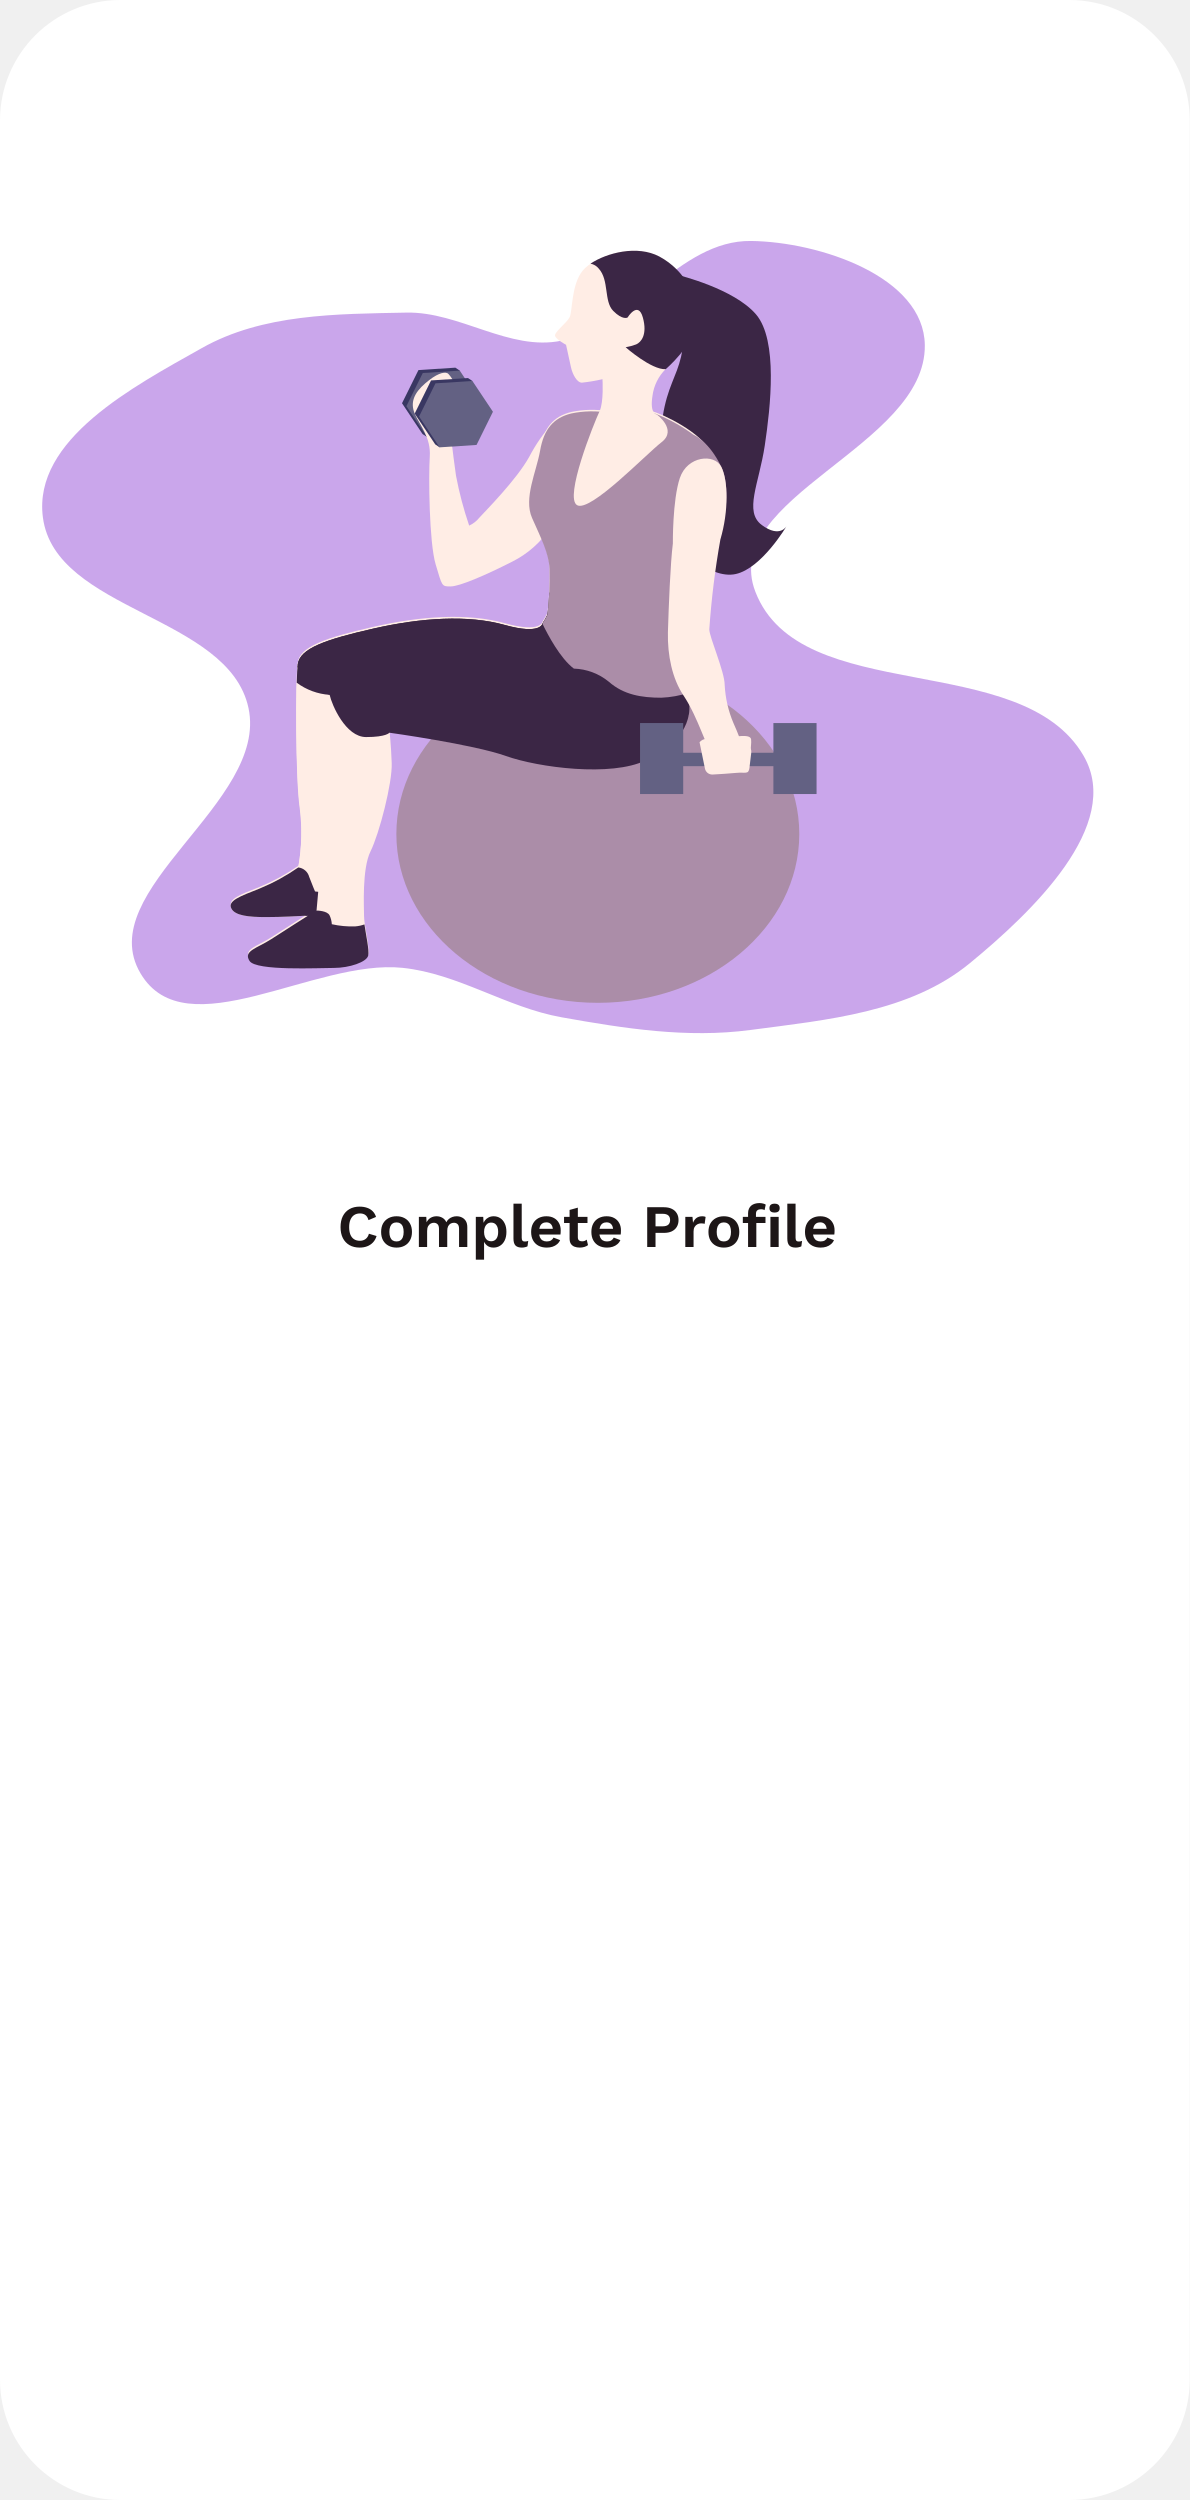
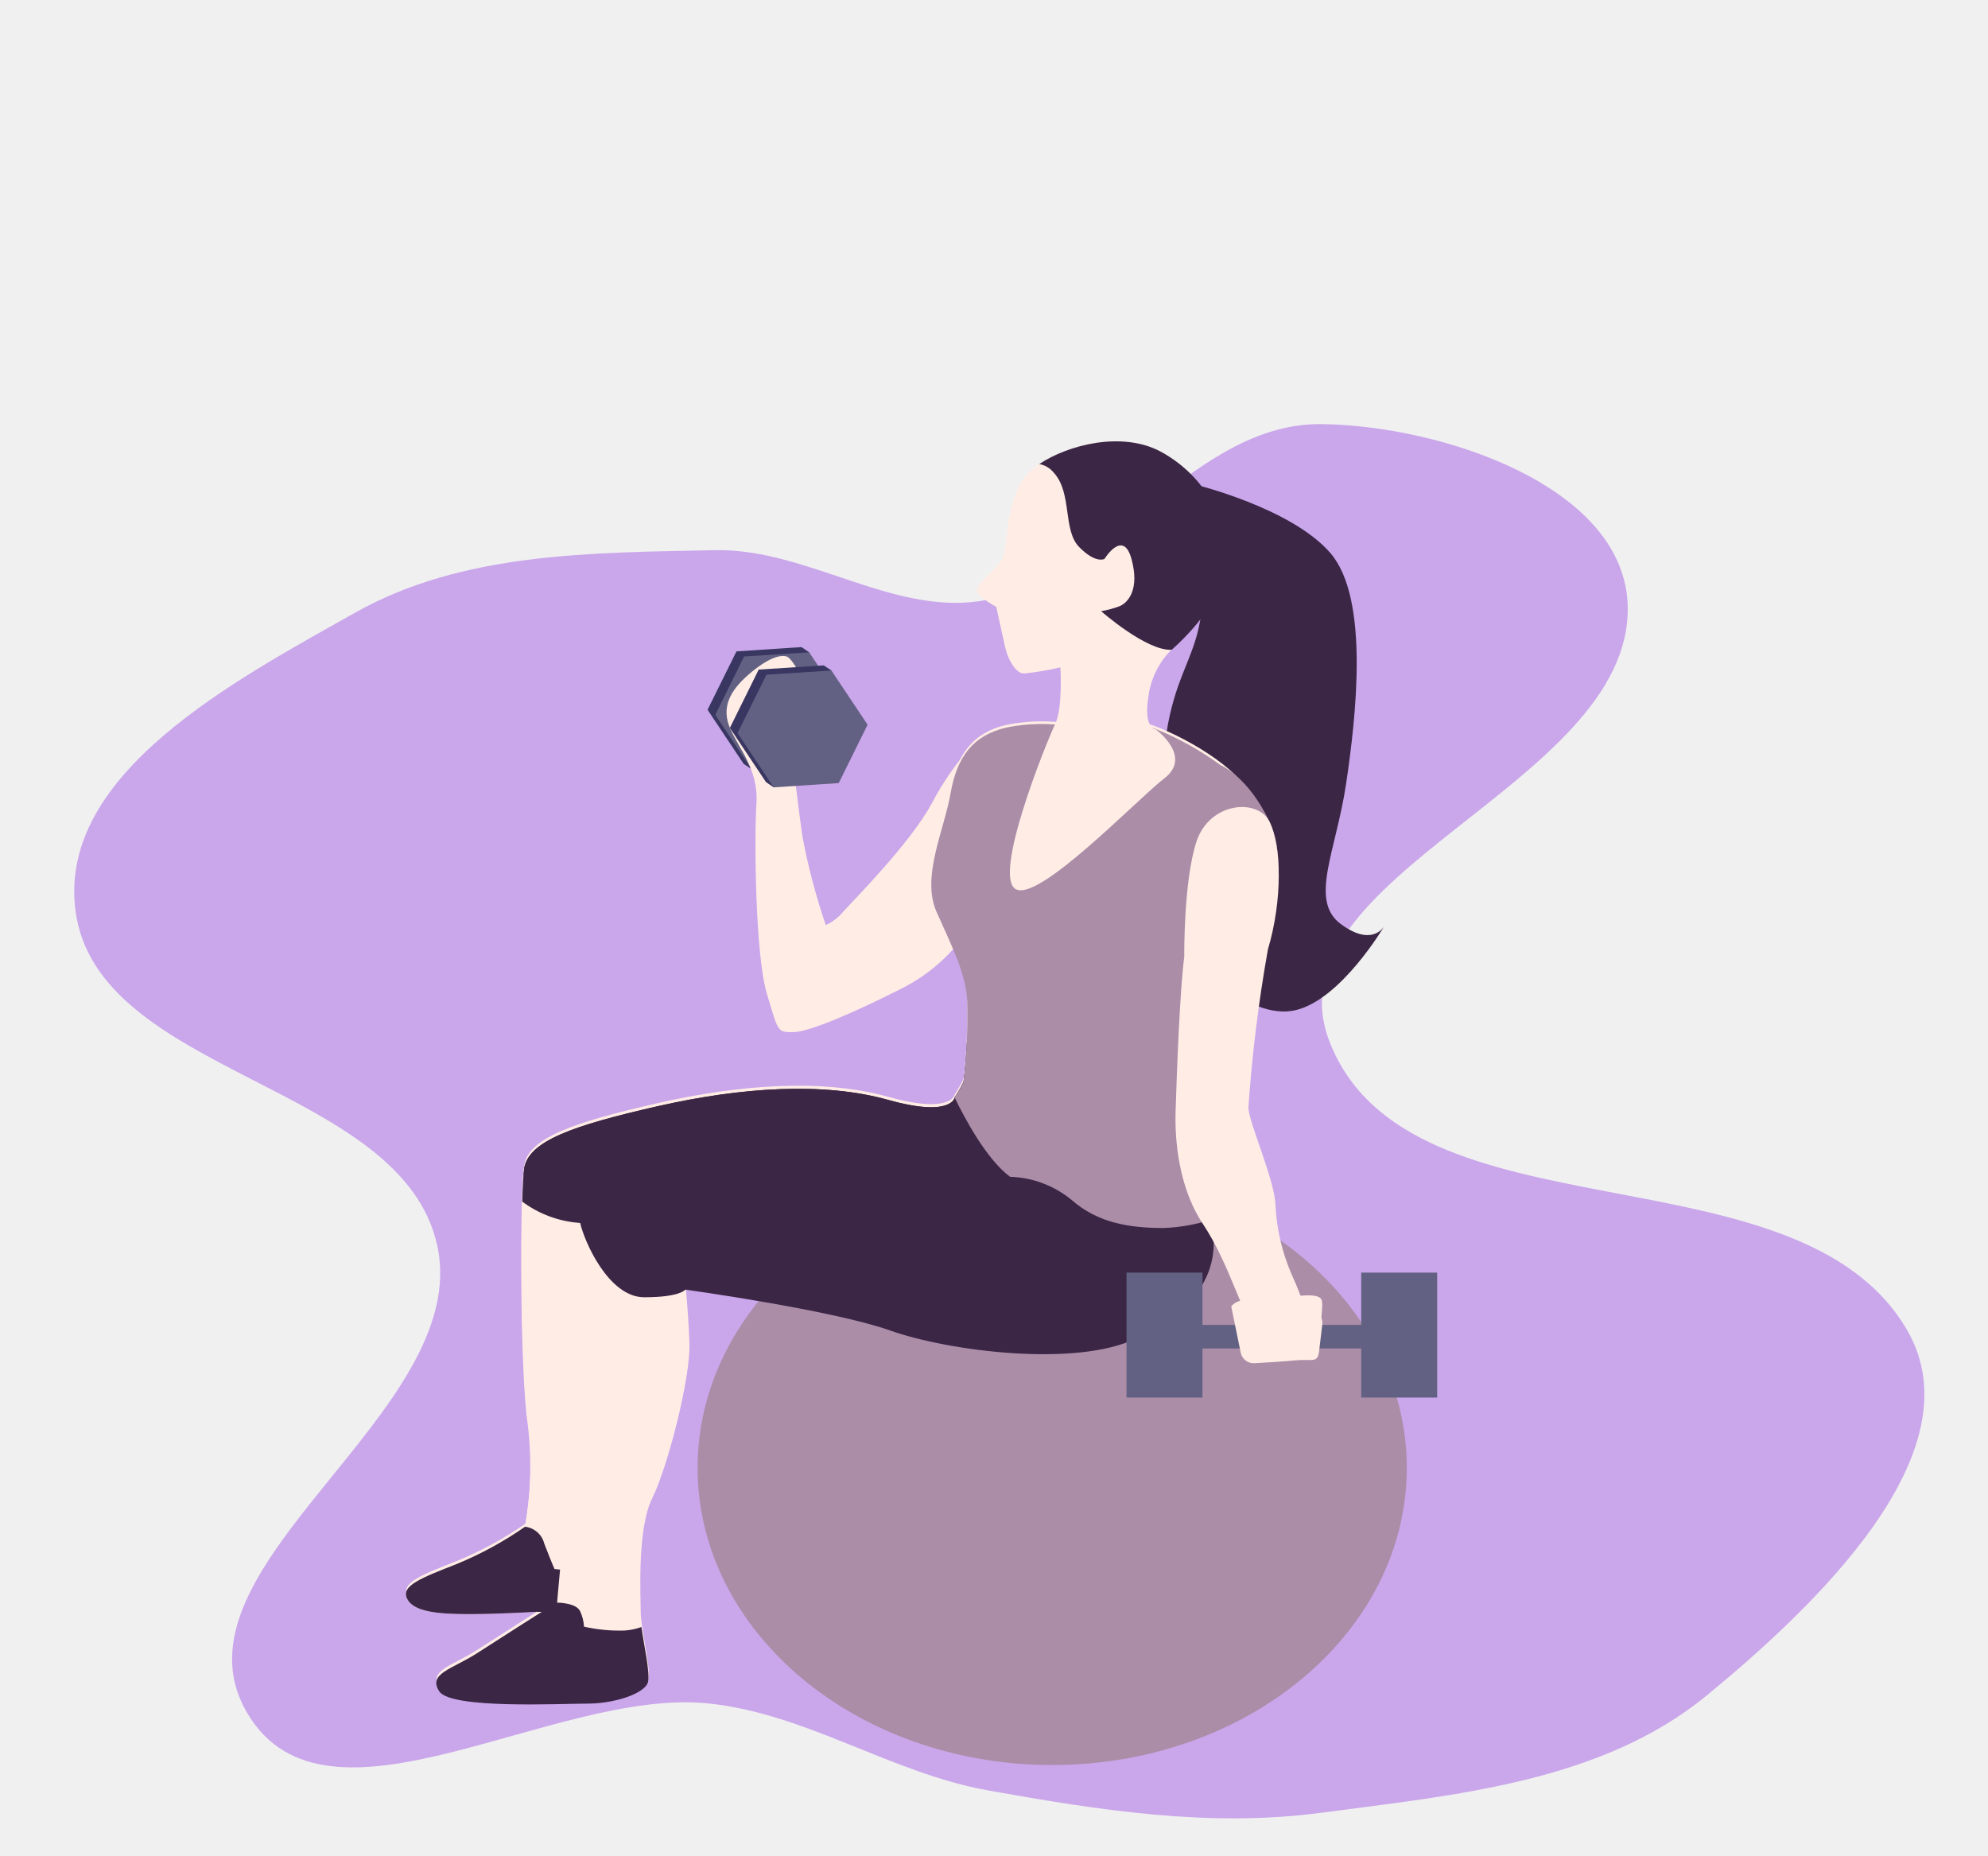
- <svg xmlns="http://www.w3.org/2000/svg" width="395" height="830" viewBox="0 0 395 830" fill="none">
-   <rect width="395" height="830" rx="40" fill="white" />
-   <path d="M125.02 410.36C124.767 411.213 124.367 411.927 123.82 412.5C123.273 413.073 122.627 413.5 121.88 413.78C121.133 414.06 120.313 414.2 119.42 414.2C118.113 414.2 116.98 413.927 116.02 413.38C115.073 412.833 114.34 412.053 113.82 411.04C113.313 410.027 113.06 408.813 113.06 407.4C113.06 405.987 113.313 404.773 113.82 403.76C114.34 402.747 115.073 401.967 116.02 401.42C116.98 400.873 118.1 400.6 119.38 400.6C120.287 400.6 121.107 400.727 121.84 400.98C122.573 401.22 123.193 401.593 123.7 402.1C124.22 402.607 124.6 403.247 124.84 404.02L122.34 405.08C122.113 404.28 121.767 403.713 121.3 403.38C120.833 403.033 120.233 402.86 119.5 402.86C118.78 402.86 118.147 403.033 117.6 403.38C117.067 403.727 116.653 404.24 116.36 404.92C116.067 405.587 115.92 406.413 115.92 407.4C115.92 408.373 116.053 409.2 116.32 409.88C116.6 410.56 117.007 411.073 117.54 411.42C118.073 411.767 118.727 411.94 119.5 411.94C120.22 411.94 120.84 411.747 121.36 411.36C121.893 410.973 122.267 410.387 122.48 409.6L125.02 410.36ZM131.652 403.8C132.666 403.8 133.552 404.007 134.312 404.42C135.086 404.833 135.686 405.427 136.112 406.2C136.552 406.973 136.772 407.907 136.772 409C136.772 410.08 136.552 411.013 136.112 411.8C135.686 412.573 135.086 413.167 134.312 413.58C133.552 413.993 132.666 414.2 131.652 414.2C130.652 414.2 129.766 413.993 128.992 413.58C128.219 413.167 127.612 412.573 127.172 411.8C126.746 411.013 126.532 410.08 126.532 409C126.532 407.907 126.746 406.973 127.172 406.2C127.612 405.427 128.219 404.833 128.992 404.42C129.766 404.007 130.652 403.8 131.652 403.8ZM131.652 405.84C131.146 405.84 130.712 405.96 130.352 406.2C130.006 406.427 129.739 406.773 129.552 407.24C129.366 407.707 129.272 408.293 129.272 409C129.272 409.707 129.366 410.293 129.552 410.76C129.739 411.227 130.006 411.58 130.352 411.82C130.712 412.047 131.146 412.16 131.652 412.16C132.146 412.16 132.566 412.047 132.912 411.82C133.272 411.58 133.546 411.227 133.732 410.76C133.919 410.293 134.012 409.707 134.012 409C134.012 408.293 133.919 407.707 133.732 407.24C133.546 406.773 133.272 406.427 132.912 406.2C132.566 405.96 132.146 405.84 131.652 405.84ZM139.065 414V404H141.525L141.625 405.8C141.958 405.133 142.412 404.633 142.985 404.3C143.572 403.967 144.218 403.8 144.925 403.8C145.645 403.8 146.292 403.967 146.865 404.3C147.452 404.633 147.892 405.127 148.185 405.78C148.398 405.34 148.685 404.973 149.045 404.68C149.405 404.387 149.805 404.167 150.245 404.02C150.685 403.873 151.132 403.8 151.585 403.8C152.238 403.8 152.832 403.933 153.365 404.2C153.912 404.467 154.345 404.867 154.665 405.4C154.985 405.933 155.145 406.613 155.145 407.44V414H152.405V407.98C152.405 407.247 152.245 406.727 151.925 406.42C151.605 406.113 151.192 405.96 150.685 405.96C150.285 405.96 149.912 406.06 149.565 406.26C149.232 406.46 148.965 406.76 148.765 407.16C148.578 407.547 148.485 408.033 148.485 408.62V414H145.745V407.98C145.745 407.247 145.578 406.727 145.245 406.42C144.925 406.113 144.512 405.96 144.005 405.96C143.658 405.96 143.312 406.053 142.965 406.24C142.632 406.427 142.352 406.72 142.125 407.12C141.912 407.52 141.805 408.047 141.805 408.7V414H139.065ZM157.971 418.2V404H160.431L160.611 407.18L160.271 406.82C160.391 406.233 160.611 405.713 160.931 405.26C161.265 404.807 161.685 404.453 162.191 404.2C162.698 403.933 163.265 403.8 163.891 403.8C164.705 403.8 165.431 404.007 166.071 404.42C166.711 404.833 167.211 405.427 167.571 406.2C167.945 406.96 168.131 407.887 168.131 408.98C168.131 410.073 167.945 411.013 167.571 411.8C167.198 412.573 166.685 413.167 166.031 413.58C165.391 413.993 164.658 414.2 163.831 414.2C162.951 414.2 162.218 413.953 161.631 413.46C161.058 412.967 160.665 412.347 160.451 411.6L160.711 411.18V418.2H157.971ZM163.031 412.1C163.765 412.1 164.338 411.84 164.751 411.32C165.178 410.787 165.391 410.013 165.391 409C165.391 407.987 165.185 407.22 164.771 406.7C164.371 406.167 163.805 405.9 163.071 405.9C162.605 405.9 162.191 406.027 161.831 406.28C161.485 406.52 161.211 406.873 161.011 407.34C160.811 407.793 160.711 408.347 160.711 409C160.711 409.64 160.805 410.193 160.991 410.66C161.178 411.127 161.445 411.487 161.791 411.74C162.151 411.98 162.565 412.1 163.031 412.1ZM173.21 399.62V410.92C173.21 411.387 173.29 411.713 173.45 411.9C173.61 412.087 173.877 412.18 174.25 412.18C174.477 412.18 174.664 412.167 174.81 412.14C174.957 412.1 175.144 412.047 175.37 411.98L175.13 413.78C174.904 413.913 174.617 414.013 174.27 414.08C173.937 414.16 173.604 414.2 173.27 414.2C172.297 414.2 171.584 413.967 171.13 413.5C170.69 413.02 170.47 412.26 170.47 411.22V399.62H173.21ZM181.537 414.2C180.484 414.2 179.564 413.993 178.777 413.58C178.004 413.167 177.404 412.573 176.977 411.8C176.55 411.027 176.337 410.093 176.337 409C176.337 407.907 176.55 406.973 176.977 406.2C177.404 405.427 177.997 404.833 178.757 404.42C179.53 404.007 180.41 403.8 181.397 403.8C182.41 403.8 183.27 404.007 183.977 404.42C184.684 404.82 185.224 405.373 185.597 406.08C185.97 406.773 186.157 407.567 186.157 408.46C186.157 408.727 186.15 408.98 186.137 409.22C186.124 409.46 186.104 409.673 186.077 409.86H178.097V407.96H184.877L183.557 408.44C183.557 407.6 183.364 406.953 182.977 406.5C182.604 406.047 182.07 405.82 181.377 405.82C180.87 405.82 180.43 405.94 180.057 406.18C179.697 406.42 179.424 406.78 179.237 407.26C179.05 407.727 178.957 408.32 178.957 409.04C178.957 409.747 179.057 410.333 179.257 410.8C179.47 411.253 179.764 411.593 180.137 411.82C180.524 412.047 180.984 412.16 181.517 412.16C182.104 412.16 182.577 412.047 182.937 411.82C183.297 411.593 183.577 411.28 183.777 410.88L185.957 411.72C185.744 412.24 185.417 412.687 184.977 413.06C184.55 413.433 184.037 413.72 183.437 413.92C182.85 414.107 182.217 414.2 181.537 414.2ZM191.843 400.94V410.74C191.843 411.22 191.963 411.573 192.203 411.8C192.457 412.013 192.797 412.12 193.223 412.12C193.557 412.12 193.85 412.073 194.103 411.98C194.357 411.873 194.583 411.733 194.783 411.56L195.223 413.38C194.903 413.633 194.503 413.833 194.023 413.98C193.543 414.127 193.037 414.2 192.503 414.2C191.837 414.2 191.243 414.1 190.723 413.9C190.217 413.7 189.817 413.38 189.523 412.94C189.243 412.5 189.103 411.913 189.103 411.18V401.7L191.843 400.94ZM195.043 404V406.04H187.263V404H195.043ZM201.537 414.2C200.484 414.2 199.564 413.993 198.777 413.58C198.004 413.167 197.404 412.573 196.977 411.8C196.55 411.027 196.337 410.093 196.337 409C196.337 407.907 196.55 406.973 196.977 406.2C197.404 405.427 197.997 404.833 198.757 404.42C199.53 404.007 200.41 403.8 201.397 403.8C202.41 403.8 203.27 404.007 203.977 404.42C204.684 404.82 205.224 405.373 205.597 406.08C205.97 406.773 206.157 407.567 206.157 408.46C206.157 408.727 206.15 408.98 206.137 409.22C206.124 409.46 206.104 409.673 206.077 409.86H198.097V407.96H204.877L203.557 408.44C203.557 407.6 203.364 406.953 202.977 406.5C202.604 406.047 202.07 405.82 201.377 405.82C200.87 405.82 200.43 405.94 200.057 406.18C199.697 406.42 199.424 406.78 199.237 407.26C199.05 407.727 198.957 408.32 198.957 409.04C198.957 409.747 199.057 410.333 199.257 410.8C199.47 411.253 199.764 411.593 200.137 411.82C200.524 412.047 200.984 412.16 201.517 412.16C202.104 412.16 202.577 412.047 202.937 411.82C203.297 411.593 203.577 411.28 203.777 410.88L205.957 411.72C205.744 412.24 205.417 412.687 204.977 413.06C204.55 413.433 204.037 413.72 203.437 413.92C202.85 414.107 202.217 414.2 201.537 414.2ZM220.412 400.8C221.426 400.8 222.292 400.973 223.012 401.32C223.732 401.653 224.286 402.14 224.672 402.78C225.072 403.407 225.272 404.167 225.272 405.06C225.272 405.953 225.072 406.72 224.672 407.36C224.286 407.987 223.732 408.473 223.012 408.82C222.292 409.153 221.426 409.32 220.412 409.32H217.632V414H214.872V400.8H220.412ZM219.992 407.14C220.819 407.14 221.439 406.967 221.852 406.62C222.266 406.26 222.472 405.74 222.472 405.06C222.472 404.367 222.266 403.847 221.852 403.5C221.439 403.153 220.819 402.98 219.992 402.98H217.632V407.14H219.992ZM227.522 414V404H229.902L230.082 405.96C230.349 405.267 230.735 404.733 231.242 404.36C231.762 403.987 232.409 403.8 233.182 403.8C233.409 403.8 233.615 403.82 233.802 403.86C233.989 403.9 234.142 403.953 234.262 404.02L233.942 406.32C233.809 406.267 233.642 406.227 233.442 406.2C233.255 406.173 233.009 406.16 232.702 406.16C232.302 406.16 231.915 406.26 231.542 406.46C231.169 406.647 230.862 406.94 230.622 407.34C230.382 407.727 230.262 408.22 230.262 408.82V414H227.522ZM240.324 403.8C241.338 403.8 242.224 404.007 242.984 404.42C243.758 404.833 244.358 405.427 244.784 406.2C245.224 406.973 245.444 407.907 245.444 409C245.444 410.08 245.224 411.013 244.784 411.8C244.358 412.573 243.758 413.167 242.984 413.58C242.224 413.993 241.338 414.2 240.324 414.2C239.324 414.2 238.438 413.993 237.664 413.58C236.891 413.167 236.284 412.573 235.844 411.8C235.418 411.013 235.204 410.08 235.204 409C235.204 407.907 235.418 406.973 235.844 406.2C236.284 405.427 236.891 404.833 237.664 404.42C238.438 404.007 239.324 403.8 240.324 403.8ZM240.324 405.84C239.818 405.84 239.384 405.96 239.024 406.2C238.678 406.427 238.411 406.773 238.224 407.24C238.038 407.707 237.944 408.293 237.944 409C237.944 409.707 238.038 410.293 238.224 410.76C238.411 411.227 238.678 411.58 239.024 411.82C239.384 412.047 239.818 412.16 240.324 412.16C240.818 412.16 241.238 412.047 241.584 411.82C241.944 411.58 242.218 411.227 242.404 410.76C242.591 410.293 242.684 409.707 242.684 409C242.684 408.293 242.591 407.707 242.404 407.24C242.218 406.773 241.944 406.427 241.584 406.2C241.238 405.96 240.818 405.84 240.324 405.84ZM252.099 399.42C252.566 399.42 252.986 399.473 253.359 399.58C253.746 399.673 254.033 399.793 254.219 399.94L253.839 401.76C253.693 401.667 253.526 401.593 253.339 401.54C253.153 401.487 252.933 401.46 252.679 401.46C252.159 401.46 251.746 401.58 251.439 401.82C251.133 402.047 250.979 402.44 250.979 403V404.38L251.099 404.92V414H248.359V402.8C248.359 402.24 248.453 401.747 248.639 401.32C248.826 400.893 249.086 400.54 249.419 400.26C249.753 399.98 250.146 399.773 250.599 399.64C251.066 399.493 251.566 399.42 252.099 399.42ZM254.139 404V406.04H246.619V404H254.139ZM257.159 402.56C256.586 402.56 256.159 402.44 255.879 402.2C255.599 401.947 255.459 401.58 255.459 401.1C255.459 400.607 255.599 400.24 255.879 400C256.159 399.747 256.586 399.62 257.159 399.62C257.733 399.62 258.159 399.747 258.439 400C258.719 400.24 258.859 400.607 258.859 401.1C258.859 401.58 258.719 401.947 258.439 402.2C258.159 402.44 257.733 402.56 257.159 402.56ZM258.519 404V414H255.779V404H258.519ZM264.128 399.62V410.92C264.128 411.387 264.208 411.713 264.368 411.9C264.528 412.087 264.795 412.18 265.168 412.18C265.395 412.18 265.582 412.167 265.728 412.14C265.875 412.1 266.062 412.047 266.288 411.98L266.048 413.78C265.822 413.913 265.535 414.013 265.188 414.08C264.855 414.16 264.522 414.2 264.188 414.2C263.215 414.2 262.502 413.967 262.048 413.5C261.608 413.02 261.388 412.26 261.388 411.22V399.62H264.128ZM272.455 414.2C271.402 414.2 270.482 413.993 269.695 413.58C268.922 413.167 268.322 412.573 267.895 411.8C267.468 411.027 267.255 410.093 267.255 409C267.255 407.907 267.468 406.973 267.895 406.2C268.322 405.427 268.915 404.833 269.675 404.42C270.448 404.007 271.328 403.8 272.315 403.8C273.328 403.8 274.188 404.007 274.895 404.42C275.602 404.82 276.142 405.373 276.515 406.08C276.888 406.773 277.075 407.567 277.075 408.46C277.075 408.727 277.068 408.98 277.055 409.22C277.042 409.46 277.022 409.673 276.995 409.86H269.015V407.96H275.795L274.475 408.44C274.475 407.6 274.282 406.953 273.895 406.5C273.522 406.047 272.988 405.82 272.295 405.82C271.788 405.82 271.348 405.94 270.975 406.18C270.615 406.42 270.342 406.78 270.155 407.26C269.968 407.727 269.875 408.32 269.875 409.04C269.875 409.747 269.975 410.333 270.175 410.8C270.388 411.253 270.682 411.593 271.055 411.82C271.442 412.047 271.902 412.16 272.435 412.16C273.022 412.16 273.495 412.047 273.855 411.82C274.215 411.593 274.495 411.28 274.695 410.88L276.875 411.72C276.662 412.24 276.335 412.687 275.895 413.06C275.468 413.433 274.955 413.72 274.355 413.92C273.768 414.107 273.135 414.2 272.455 414.2Z" fill="#1D1617" />
+ <svg xmlns="http://www.w3.org/2000/svg" width="375" height="350" viewBox="0 0 375 350" fill="none">
  <path fill-rule="evenodd" clip-rule="evenodd" d="M186.418 337.733C168.057 334.451 152.191 323.255 133.64 321.323C104.431 318.283 61.693 348.531 46.667 323.185C30.299 295.575 89.226 266.471 82.498 235.055C75.901 204.254 18.284 202.988 14.234 171.747C10.881 145.889 44.362 128.313 67.004 115.561C87.295 104.133 111.654 104.26 134.911 103.782C152.574 103.419 169.117 116.701 186.418 113.106C209.893 108.227 225.354 79.707 249.324 80.002C272.009 80.282 306.755 91.804 307.04 114.593C307.461 148.173 238.678 165.165 250.784 196.469C265.667 234.956 339.169 215.256 359.781 250.977C373.031 273.939 342.4 303.001 321.953 319.808C302.064 336.155 274.567 338.591 249.089 341.961C228.067 344.742 207.293 341.465 186.418 337.733Z" fill="#CAA6EB" />
-   <mask id="mask0_36_574" style="mask-type:alpha" maskUnits="userSpaceOnUse" x="0" y="0" width="375" height="350">
+   <mask id="mask0_36_578" style="mask-type:alpha" maskUnits="userSpaceOnUse" x="0" y="0" width="375" height="350">
    <rect width="375" height="350" rx="30" fill="#C4C4C4" />
  </mask>
-   <g mask="url(#mask0_36_574)">
+   <g mask="url(#mask0_36_578)">
    <path d="M225.231 91.348C225.231 91.348 243.702 95.801 251.015 104.396C258.328 112.991 255.814 135.143 253.907 147.896C252.001 160.648 246.89 169.867 252.938 174.321C258.985 178.774 261.154 174.649 261.154 174.649C261.154 174.649 252.938 188.651 244.277 190.574C235.617 192.496 223.571 181.65 221.665 172.102C219.758 162.554 218.477 148.208 220.021 138.331C221.566 128.455 224.59 125.102 226.118 118.414C227.646 111.725 226.43 100.583 226.43 100.583L225.231 91.348Z" fill="#3B2645" />
    <path d="M198.478 332.938C235.417 332.938 265.362 307.841 265.362 276.883C265.362 245.924 235.417 220.828 198.478 220.828C161.538 220.828 131.593 245.924 131.593 276.883C131.593 307.841 161.538 332.938 198.478 332.938Z" fill="#AB8DA8" />
    <path d="M141.749 145.069L140.287 144.1L133.467 133.878L138.923 122.868L151.182 122.062L152.645 123.048L141.749 145.069Z" fill="#393762" />
    <path d="M154.008 144.28L141.749 145.069L134.929 134.848L140.368 123.837L152.644 123.048L159.448 133.27L154.008 144.28Z" fill="#636183" />
    <path d="M183.523 140.419C180.458 143.8 177.84 147.561 175.734 151.61C171.593 159.169 161.125 169.687 159.185 171.823C158.272 172.972 157.101 173.89 155.767 174.502C153.921 169.096 152.46 163.566 151.396 157.953C150.426 151.38 148.964 138.463 148.964 138.463L152.858 130.674C152.858 130.674 149.687 124.33 148.471 123.87C147.255 123.41 144.822 124.1 141.174 127.272C137.526 130.443 136.047 133.599 137.756 137.477C139.465 141.355 143.113 145.267 142.686 151.593C142.259 157.92 142.456 180.089 144.642 187.386C146.827 194.682 146.597 194.699 149.572 194.699C152.546 194.699 161.075 191.034 170.032 186.482C175.277 183.862 179.73 179.891 182.932 174.978L183.523 140.419Z" fill="#FFEDE5" />
    <path d="M202.027 136.534C197.941 135.84 193.76 135.918 189.702 136.764C183.655 138.227 180.516 142.089 179.3 149.106C178.084 156.123 173.745 164.833 176.654 171.406C179.563 177.98 182.208 183.025 182.455 188.333C182.573 193.399 182.337 198.468 181.748 203.501C181.268 204.507 180.719 205.479 180.105 206.41C180.105 206.41 179.612 210.272 167.517 206.886C155.422 203.501 139.958 204.471 124.001 208.102C108.044 211.734 99.581 214.676 98.858 219.951C98.134 225.226 98.134 258.143 99.581 267.822C100.394 274.339 100.233 280.941 99.104 287.411C95.096 290.2 90.799 292.547 86.286 294.411C79.515 297.074 75.653 298.52 76.853 300.985C78.053 303.45 82.654 303.894 88.455 303.894C94.256 303.894 102.243 303.417 102.243 303.417C102.243 303.417 94.996 308.002 90.148 311.141C85.3 314.28 80.731 315.019 82.9 318.404C85.07 321.79 105.907 320.82 110.953 320.82C115.998 320.82 121.832 318.881 122.308 316.712C122.785 314.543 120.862 307.032 120.862 304.14C120.862 301.248 120.139 288.413 123.031 282.612C125.924 276.811 130.295 259.885 130.048 253.36C129.802 246.836 129.325 242.728 129.325 242.728C129.325 242.728 157.098 246.54 167.944 250.402C178.79 254.264 202.997 257.42 214.369 251.865C225.741 246.31 230.326 239.523 228.633 229.86C226.941 220.198 222.339 213.903 223.555 202.531C224.771 191.159 224.755 180.05 227.664 174.496C230.572 168.941 237.096 159.015 236.603 152.491C236.11 145.967 224.032 139.344 217.984 137.011C211.937 134.677 202.027 136.534 202.027 136.534Z" fill="#FFEDE5" />
-     <path d="M98.792 220.532C98.069 225.84 98.069 258.724 99.515 268.403C100.328 274.92 100.168 281.522 99.038 287.992C95.031 290.781 90.733 293.128 86.22 294.993C79.45 297.655 75.588 299.101 76.787 301.566C77.987 304.031 82.588 304.475 88.389 304.475C93.319 304.475 99.778 304.13 101.635 304.015C102.802 303.637 105.086 302.832 105.086 302.372C105.086 301.911 107.009 284.295 107.255 267.302C107.502 250.31 109.441 230.688 109.441 230.688L107.272 221.979C105.281 220.109 103.137 218.411 100.862 216.901C99.757 217.822 99.021 219.112 98.792 220.532V220.532Z" fill="#FFEDE5" />
+     <path d="M98.792 220.532C98.069 225.84 98.069 258.724 99.515 268.403C100.328 274.92 100.168 281.522 99.038 287.992C95.031 290.781 90.733 293.128 86.22 294.993C79.45 297.655 75.588 299.101 76.787 301.566C77.987 304.031 82.588 304.475 88.389 304.475C93.319 304.475 99.778 304.13 101.635 304.015C102.802 303.637 105.086 302.832 105.086 302.372C105.086 301.911 107.009 284.295 107.255 267.302C107.502 250.31 109.441 230.688 109.441 230.688L107.272 221.979C105.281 220.109 103.137 218.411 100.862 216.901C99.757 217.822 99.021 219.112 98.792 220.532Z" fill="#FFEDE5" />
    <path d="M104.593 295.962C104.593 295.962 103.87 294.319 102.654 291.131C102.44 290.303 101.979 289.56 101.334 289C100.688 288.439 99.888 288.088 99.038 287.992C95.031 290.781 90.733 293.128 86.22 294.993C79.45 297.655 75.588 299.101 76.787 301.566C77.987 304.031 82.588 304.475 88.389 304.475C93.319 304.475 99.778 304.13 101.635 304.015C102.802 303.637 105.086 302.832 105.086 302.372C105.086 302.109 105.316 299.742 105.645 296.077L104.593 295.962Z" fill="#3B2645" />
    <path d="M197.919 214.961C191.692 211.683 186.27 207.064 182.044 201.436C181.913 202.866 181.798 203.868 181.732 204.082C181.251 205.088 180.702 206.06 180.089 206.991C180.089 206.991 179.596 210.853 167.501 207.467C155.406 204.082 139.942 205.052 123.985 208.683C108.028 212.315 99.564 215.257 98.841 220.532C98.841 220.779 98.841 221.091 98.743 221.452C99.674 222.81 100.678 224.115 101.75 225.364C103.855 227.723 106.492 229.548 109.441 230.688C110.18 234.073 114.765 244.706 121.536 244.706C128.307 244.706 129.276 243.26 129.276 243.26C129.276 243.26 157.098 247.122 167.944 250.983C178.791 254.845 202.997 258.001 214.369 252.446C225.741 246.891 230.326 240.104 228.633 230.441C227.882 226.729 226.877 223.072 225.626 219.497C218.264 219.891 206.399 219.645 197.919 214.961Z" fill="#3B2645" />
    <path d="M181.748 204.082C181.267 205.088 180.718 206.06 180.105 206.991C180.105 206.991 179.612 210.853 167.517 207.468C155.422 204.082 139.958 205.052 124.001 208.684C108.044 212.316 99.58 215.257 98.857 220.532C98.709 221.601 98.594 223.819 98.512 226.662C101.692 229.028 105.486 230.426 109.441 230.688C111.17 227.701 113.667 225.231 116.671 223.532C119.676 221.833 123.08 220.968 126.531 221.025C138.758 221.025 190.441 221.979 190.441 221.979L197.344 206.252C197.344 206.252 189.127 200.451 182.373 196.671C182.159 200.385 181.863 203.672 181.748 204.082Z" fill="#3B2645" />
-     <path d="M223.653 205.348C224.278 202.669 236.603 188.503 237.836 183.573C239.068 178.643 243.587 163.639 239.479 155.012C235.37 146.384 230.227 144.33 230.227 144.33C226.452 141.555 222.344 139.264 218 137.51C211.969 135.094 202.043 137.033 202.043 137.033C197.957 136.339 193.776 136.417 189.718 137.263C183.671 138.726 180.532 142.588 179.316 149.605C178.1 156.622 173.745 165.414 176.653 171.988C179.562 178.561 182.208 183.606 182.454 188.914C182.573 193.98 182.337 199.049 181.748 204.082C181.267 205.088 180.718 206.06 180.104 206.991V207.09C181.896 210.787 186.004 218.593 190.523 221.978C194.766 222.109 198.845 223.64 202.125 226.333C207.055 230.688 213.021 231.641 219.545 231.641C222.641 231.518 225.705 230.965 228.649 229.998C227.006 221.387 223.21 215.389 223.473 205.89C223.569 205.723 223.63 205.539 223.653 205.348V205.348Z" fill="#AB8DA8" />
+     <path d="M223.653 205.348C224.278 202.669 236.603 188.503 237.836 183.573C239.068 178.643 243.587 163.639 239.479 155.012C235.37 146.384 230.227 144.33 230.227 144.33C226.452 141.555 222.344 139.264 218 137.51C211.969 135.094 202.043 137.033 202.043 137.033C197.957 136.339 193.776 136.417 189.718 137.263C183.671 138.726 180.532 142.588 179.316 149.605C178.1 156.622 173.745 165.414 176.653 171.988C179.562 178.561 182.208 183.606 182.454 188.914C182.573 193.98 182.337 199.049 181.748 204.082C181.267 205.088 180.718 206.06 180.104 206.991V207.09C181.896 210.787 186.004 218.593 190.523 221.978C194.766 222.109 198.845 223.64 202.125 226.333C207.055 230.688 213.021 231.641 219.545 231.641C222.641 231.518 225.705 230.965 228.649 229.998C227.006 221.387 223.21 215.389 223.473 205.89C223.569 205.723 223.63 205.539 223.653 205.348Z" fill="#AB8DA8" />
    <path d="M221.024 122.506C221.024 122.506 227.088 113.188 228.058 105.218C229.027 97.248 227.581 89.82 218.872 85.153C210.162 80.486 197.344 85.153 193.482 89.82C189.62 94.487 190.096 103.361 189.127 105.3C188.157 107.239 183.802 110.378 184.295 111.594C184.788 112.81 187.927 114.47 187.927 114.47L189.571 121.964C190.047 124.149 191.493 127.042 193.186 127.042C195.487 126.802 197.77 126.418 200.022 125.891C200.022 125.891 200.499 133.451 199.069 136.491C197.146 140.599 187.237 165.217 191.592 167.715C195.947 170.213 214.369 150.887 219.677 146.778C224.985 142.67 218.033 137.592 218.033 137.592C218.033 137.592 215.651 137.494 216.62 131.446C217.046 128.057 218.597 124.909 221.024 122.506Z" fill="#FFEDE5" />
    <path d="M110.887 321.352C115.965 321.352 121.766 319.413 122.242 317.244C122.637 315.502 121.486 310.391 120.993 306.907C119.993 307.266 118.948 307.487 117.887 307.565C115.293 307.654 112.697 307.411 110.164 306.841C110.106 305.841 109.861 304.859 109.441 303.949C108.717 302.306 105.102 302.306 105.102 302.306L101.109 304.048H102.193C102.193 304.048 94.946 308.633 90.098 311.772C85.25 314.91 80.682 315.65 82.851 319.035C85.02 322.42 105.809 321.352 110.887 321.352Z" fill="#3B2645" />
    <path d="M231.181 106.894C232.134 98.924 227.582 89.82 218.872 85.153C211.592 81.307 201.469 83.904 196.046 87.535C197.13 87.732 198.105 88.316 198.79 89.179C202.29 93.008 200.433 100.009 203.572 103.197C206.711 106.385 208.338 105.432 208.338 105.432C208.338 105.432 211.855 99.696 213.432 105.432C215.01 111.167 212.808 113.648 211.214 114.339C210.08 114.766 208.908 115.085 207.713 115.292C207.713 115.292 216.259 122.835 221.025 122.572C221.025 122.506 230.211 114.881 231.181 106.894Z" fill="#3B2645" />
    <path d="M145.94 148.52L144.494 147.534L137.674 137.313L143.113 126.302L155.373 125.513L156.835 126.483L145.94 148.52Z" fill="#393762" />
    <path d="M158.215 147.715L145.939 148.52L139.135 138.282L144.575 127.272L156.834 126.483L163.654 136.705L158.215 147.715Z" fill="#636183" />
    <path d="M243.521 240.104C241.814 236.084 240.824 231.796 240.596 227.434C240.596 222.981 235.485 211.494 235.485 208.946C236.177 198.94 237.406 188.978 239.166 179.103C241.96 169.703 241.73 159.531 239.478 155.012C237.227 150.492 228.172 151.314 225.707 158.709C223.242 166.104 223.39 180.451 223.39 180.451C222.568 186.893 222.01 201.256 221.747 209.883C221.566 217.558 223.193 225.298 226.874 230.82C232.083 238.642 234.548 248.896 236.142 248.896C237.737 248.896 246.183 247.845 246.183 247.845C246.183 247.845 246.627 246.974 243.521 240.104Z" fill="#FFEDE5" />
    <path d="M248.075 256.226C248.075 256.226 249.718 247.319 249.356 245.396C248.995 243.474 243.621 244.772 241.386 244.772C239.151 244.772 237.574 244.443 237.886 245.725C238.198 247.007 242.668 247.368 242.668 247.368L244.311 247.993L248.075 256.226Z" fill="#FFEDE5" />
    <path d="M259.002 249.915H226.2V254.369H259.002V249.915Z" fill="#636183" />
    <path d="M271.097 240.055H256.767V263.621H271.097V240.055Z" fill="#636183" />
    <path d="M226.825 240.055H212.495V263.621H226.825V240.055Z" fill="#636183" />
    <path d="M232.248 246.415L234.039 255.157C234.157 255.741 234.48 256.264 234.951 256.629C235.422 256.994 236.008 257.177 236.603 257.146C238.838 257.014 242.305 256.817 244.343 256.604C247.531 256.291 248.484 257.244 248.813 254.96C248.961 253.81 249.207 251.674 249.421 249.866C249.464 249.47 249.421 249.07 249.295 248.692C249.17 248.314 248.964 247.968 248.693 247.676C248.422 247.385 248.091 247.155 247.723 247.003C247.356 246.85 246.96 246.779 246.562 246.793C244.08 246.793 240.958 246.99 240.202 246.99C238.936 247.056 234.795 243.555 232.248 246.415Z" fill="#FFEDE5" />
  </g>
</svg>
